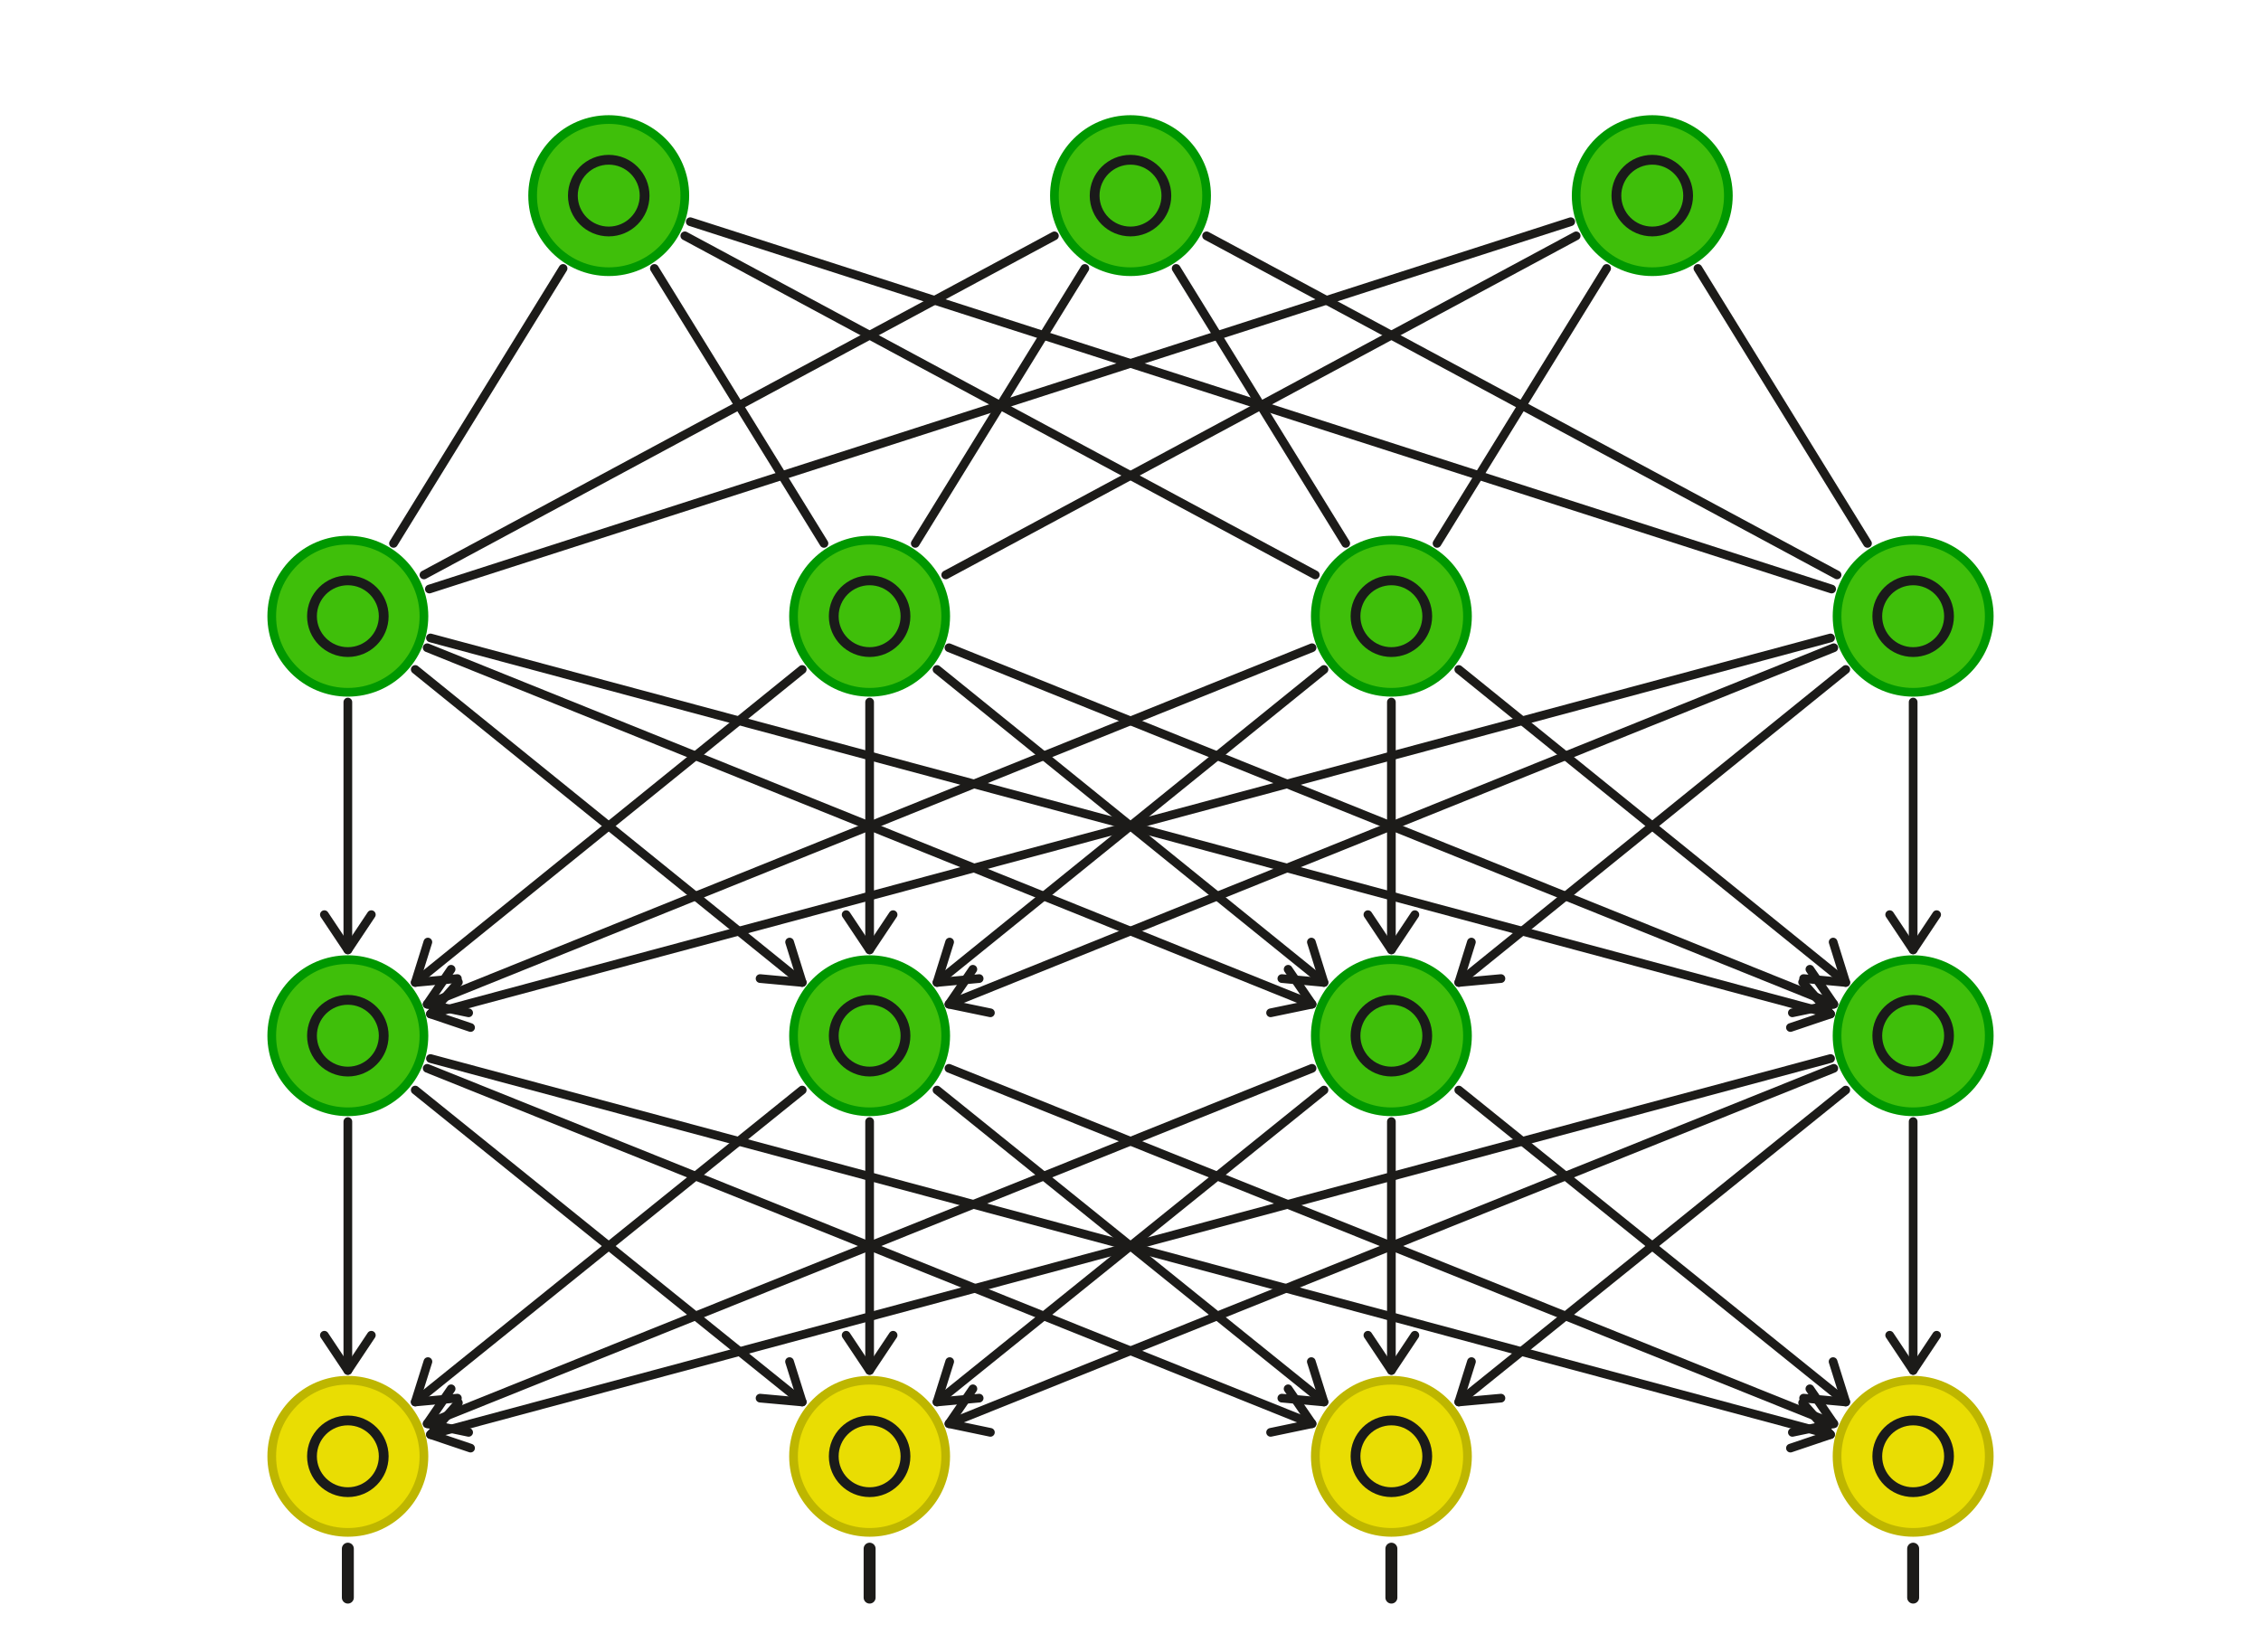
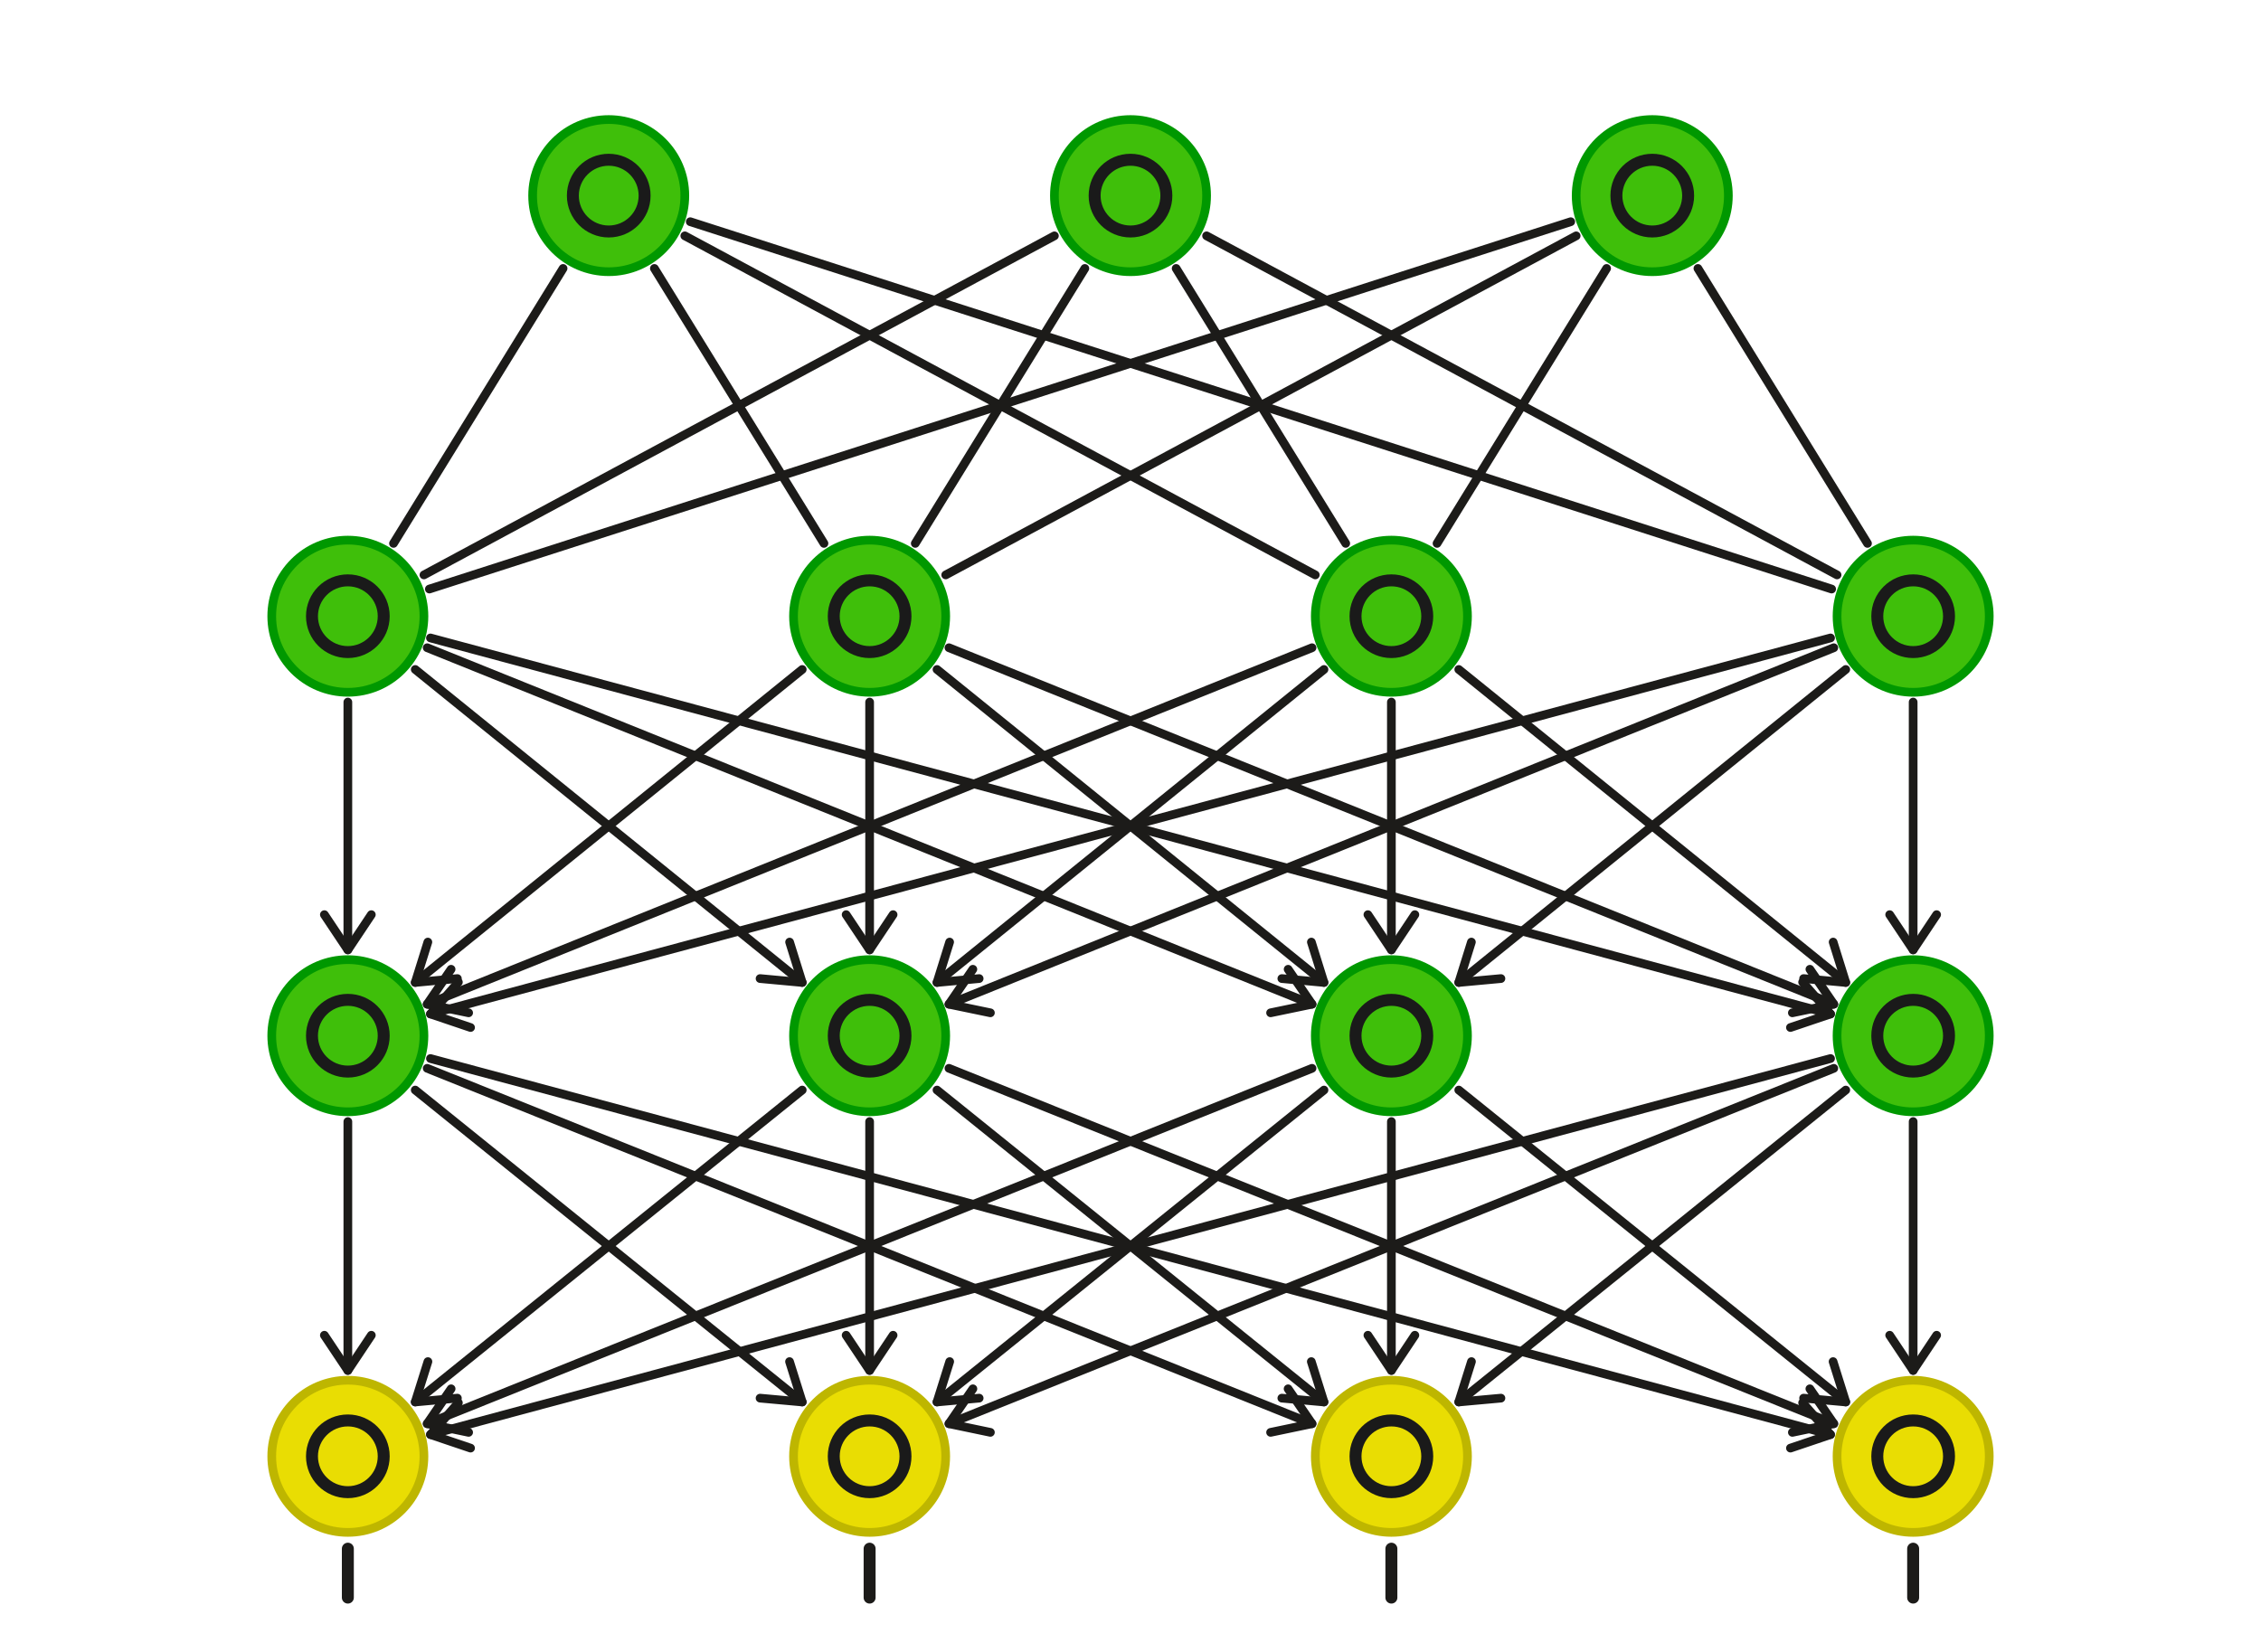
<svg xmlns="http://www.w3.org/2000/svg" viewBox="0 0 208 152" width="416" height="304" role="img">
  <defs>
    <marker id="arr-dbn" viewBox="0 0 10 10" refX="8" refY="5" markerUnits="userSpaceOnUse" markerWidth="5.4" markerHeight="5.4" orient="auto-start-reverse">
      <path d="M2 1L8 5L2 9" fill="none" stroke="#1C1B19" stroke-width="1.481" stroke-linecap="round" stroke-linejoin="round" />
    </marker>
  </defs>
  <g fill="none" stroke="#1C1B19" stroke-width="0.8" stroke-linecap="round" stroke-linejoin="round">
    <line x1="36.2" y1="50" x2="51.8" y2="24.7" />
    <line x1="75.8" y1="50" x2="60.2" y2="24.7" />
    <line x1="121" y1="52.9" x2="63" y2="21.7" />
    <line x1="168.5" y1="54.2" x2="63.5" y2="20.4" />
    <line x1="39" y1="52.9" x2="97" y2="21.7" />
    <line x1="84.2" y1="50" x2="99.8" y2="24.7" />
    <line x1="123.8" y1="50" x2="108.2" y2="24.7" />
    <line x1="169" y1="52.9" x2="111" y2="21.7" />
    <line x1="39.5" y1="54.2" x2="144.5" y2="20.4" />
    <line x1="87" y1="52.9" x2="145" y2="21.7" />
    <line x1="132.2" y1="50" x2="147.8" y2="24.7" />
    <line x1="171.8" y1="50" x2="156.2" y2="24.7" />
  </g>
  <g fill="none" stroke="#1C1B19" stroke-width="0.8" stroke-linecap="round" stroke-linejoin="round">
    <line x1="32" y1="64.6" x2="32" y2="87.4" marker-end="url(#arr-dbn)" />
    <line x1="73.8" y1="61.6" x2="38.2" y2="90.4" marker-end="url(#arr-dbn)" />
    <line x1="120.7" y1="59.6" x2="39.3" y2="92.4" marker-end="url(#arr-dbn)" />
    <line x1="168.4" y1="58.7" x2="39.6" y2="93.3" marker-end="url(#arr-dbn)" />
    <line x1="38.2" y1="61.6" x2="73.8" y2="90.4" marker-end="url(#arr-dbn)" />
    <line x1="80" y1="64.6" x2="80" y2="87.4" marker-end="url(#arr-dbn)" />
    <line x1="121.8" y1="61.6" x2="86.2" y2="90.4" marker-end="url(#arr-dbn)" />
    <line x1="168.7" y1="59.6" x2="87.3" y2="92.4" marker-end="url(#arr-dbn)" />
    <line x1="39.3" y1="59.6" x2="120.7" y2="92.4" marker-end="url(#arr-dbn)" />
    <line x1="86.2" y1="61.6" x2="121.8" y2="90.4" marker-end="url(#arr-dbn)" />
    <line x1="128" y1="64.6" x2="128" y2="87.4" marker-end="url(#arr-dbn)" />
    <line x1="169.8" y1="61.6" x2="134.2" y2="90.4" marker-end="url(#arr-dbn)" />
    <line x1="39.6" y1="58.7" x2="168.4" y2="93.3" marker-end="url(#arr-dbn)" />
    <line x1="87.3" y1="59.6" x2="168.7" y2="92.4" marker-end="url(#arr-dbn)" />
    <line x1="134.2" y1="61.6" x2="169.8" y2="90.4" marker-end="url(#arr-dbn)" />
    <line x1="176" y1="64.6" x2="176" y2="87.4" marker-end="url(#arr-dbn)" />
    <line x1="32" y1="103.2" x2="32" y2="126.1" marker-end="url(#arr-dbn)" />
    <line x1="73.8" y1="100.3" x2="38.2" y2="129" marker-end="url(#arr-dbn)" />
    <line x1="120.7" y1="98.3" x2="39.3" y2="131" marker-end="url(#arr-dbn)" />
    <line x1="168.4" y1="97.4" x2="39.6" y2="132" marker-end="url(#arr-dbn)" />
    <line x1="38.2" y1="100.3" x2="73.8" y2="129" marker-end="url(#arr-dbn)" />
    <line x1="80" y1="103.2" x2="80" y2="126.1" marker-end="url(#arr-dbn)" />
    <line x1="121.8" y1="100.3" x2="86.2" y2="129" marker-end="url(#arr-dbn)" />
    <line x1="168.7" y1="98.3" x2="87.3" y2="131" marker-end="url(#arr-dbn)" />
    <line x1="39.3" y1="98.3" x2="120.7" y2="131" marker-end="url(#arr-dbn)" />
    <line x1="86.2" y1="100.3" x2="121.8" y2="129" marker-end="url(#arr-dbn)" />
    <line x1="128" y1="103.2" x2="128" y2="126.1" marker-end="url(#arr-dbn)" />
    <line x1="169.8" y1="100.3" x2="134.2" y2="129" marker-end="url(#arr-dbn)" />
    <line x1="39.6" y1="97.4" x2="168.4" y2="132" marker-end="url(#arr-dbn)" />
    <line x1="87.3" y1="98.3" x2="168.7" y2="131" marker-end="url(#arr-dbn)" />
    <line x1="134.2" y1="100.3" x2="169.8" y2="129" marker-end="url(#arr-dbn)" />
    <line x1="176" y1="103.2" x2="176" y2="126.1" marker-end="url(#arr-dbn)" />
  </g>
  <circle cx="32" cy="134" r="7" fill="#E9DD03" stroke="#BEB600" stroke-width="0.8" />
-   <g fill="none" stroke="#1A1A1A" stroke-width="0.9" stroke-linejoin="round">
+   <g fill="none" stroke="#1A1A1A" stroke-width="1.1" stroke-linejoin="round">
    <circle cx="32" cy="134" r="3.3" />
  </g>
  <g stroke="#1C1B19" stroke-width="1.1" stroke-linecap="round">
    <line x1="32" y1="142.5" x2="32" y2="147" />
  </g>
  <circle cx="80" cy="134" r="7" fill="#E9DD03" stroke="#BEB600" stroke-width="0.8" />
-   <g fill="none" stroke="#1A1A1A" stroke-width="0.9" stroke-linejoin="round">
+   <g fill="none" stroke="#1A1A1A" stroke-width="1.1" stroke-linejoin="round">
    <circle cx="80" cy="134" r="3.3" />
  </g>
  <g stroke="#1C1B19" stroke-width="1.1" stroke-linecap="round">
    <line x1="80" y1="142.5" x2="80" y2="147" />
  </g>
  <circle cx="128" cy="134" r="7" fill="#E9DD03" stroke="#BEB600" stroke-width="0.8" />
-   <g fill="none" stroke="#1A1A1A" stroke-width="0.9" stroke-linejoin="round">
+   <g fill="none" stroke="#1A1A1A" stroke-width="1.1" stroke-linejoin="round">
    <circle cx="128" cy="134" r="3.3" />
  </g>
  <g stroke="#1C1B19" stroke-width="1.1" stroke-linecap="round">
    <line x1="128" y1="142.5" x2="128" y2="147" />
  </g>
  <circle cx="176" cy="134" r="7" fill="#E9DD03" stroke="#BEB600" stroke-width="0.8" />
-   <g fill="none" stroke="#1A1A1A" stroke-width="0.9" stroke-linejoin="round">
+   <g fill="none" stroke="#1A1A1A" stroke-width="1.1" stroke-linejoin="round">
    <circle cx="176" cy="134" r="3.3" />
  </g>
  <g stroke="#1C1B19" stroke-width="1.1" stroke-linecap="round">
    <line x1="176" y1="142.5" x2="176" y2="147" />
  </g>
  <circle cx="32" cy="95.3" r="7" fill="#3FBF0A" stroke="#009800" stroke-width="0.8" />
-   <g fill="none" stroke="#1A1A1A" stroke-width="0.9" stroke-linejoin="round">
+   <g fill="none" stroke="#1A1A1A" stroke-width="1.1" stroke-linejoin="round">
    <circle cx="32" cy="95.3" r="3.3" />
  </g>
  <circle cx="80" cy="95.3" r="7" fill="#3FBF0A" stroke="#009800" stroke-width="0.8" />
-   <g fill="none" stroke="#1A1A1A" stroke-width="0.9" stroke-linejoin="round">
+   <g fill="none" stroke="#1A1A1A" stroke-width="1.1" stroke-linejoin="round">
    <circle cx="80" cy="95.3" r="3.3" />
  </g>
  <circle cx="128" cy="95.3" r="7" fill="#3FBF0A" stroke="#009800" stroke-width="0.8" />
-   <g fill="none" stroke="#1A1A1A" stroke-width="0.9" stroke-linejoin="round">
+   <g fill="none" stroke="#1A1A1A" stroke-width="1.1" stroke-linejoin="round">
    <circle cx="128" cy="95.3" r="3.3" />
  </g>
  <circle cx="176" cy="95.3" r="7" fill="#3FBF0A" stroke="#009800" stroke-width="0.8" />
-   <g fill="none" stroke="#1A1A1A" stroke-width="0.9" stroke-linejoin="round">
+   <g fill="none" stroke="#1A1A1A" stroke-width="1.1" stroke-linejoin="round">
    <circle cx="176" cy="95.3" r="3.3" />
  </g>
  <circle cx="32" cy="56.7" r="7" fill="#3FBF0A" stroke="#009800" stroke-width="0.8" />
-   <g fill="none" stroke="#1A1A1A" stroke-width="0.9" stroke-linejoin="round">
+   <g fill="none" stroke="#1A1A1A" stroke-width="1.1" stroke-linejoin="round">
    <circle cx="32" cy="56.7" r="3.3" />
  </g>
  <circle cx="80" cy="56.7" r="7" fill="#3FBF0A" stroke="#009800" stroke-width="0.8" />
-   <g fill="none" stroke="#1A1A1A" stroke-width="0.9" stroke-linejoin="round">
+   <g fill="none" stroke="#1A1A1A" stroke-width="1.1" stroke-linejoin="round">
    <circle cx="80" cy="56.7" r="3.3" />
  </g>
  <circle cx="128" cy="56.7" r="7" fill="#3FBF0A" stroke="#009800" stroke-width="0.8" />
-   <g fill="none" stroke="#1A1A1A" stroke-width="0.9" stroke-linejoin="round">
+   <g fill="none" stroke="#1A1A1A" stroke-width="1.1" stroke-linejoin="round">
    <circle cx="128" cy="56.7" r="3.3" />
  </g>
  <circle cx="176" cy="56.7" r="7" fill="#3FBF0A" stroke="#009800" stroke-width="0.8" />
-   <g fill="none" stroke="#1A1A1A" stroke-width="0.9" stroke-linejoin="round">
+   <g fill="none" stroke="#1A1A1A" stroke-width="1.1" stroke-linejoin="round">
    <circle cx="176" cy="56.7" r="3.3" />
  </g>
  <circle cx="56" cy="18" r="7" fill="#3FBF0A" stroke="#009800" stroke-width="0.8" />
-   <g fill="none" stroke="#1A1A1A" stroke-width="0.9" stroke-linejoin="round">
+   <g fill="none" stroke="#1A1A1A" stroke-width="1.1" stroke-linejoin="round">
    <circle cx="56" cy="18" r="3.3" />
  </g>
  <circle cx="104" cy="18" r="7" fill="#3FBF0A" stroke="#009800" stroke-width="0.8" />
-   <g fill="none" stroke="#1A1A1A" stroke-width="0.9" stroke-linejoin="round">
+   <g fill="none" stroke="#1A1A1A" stroke-width="1.1" stroke-linejoin="round">
    <circle cx="104" cy="18" r="3.3" />
  </g>
  <circle cx="152" cy="18" r="7" fill="#3FBF0A" stroke="#009800" stroke-width="0.8" />
-   <g fill="none" stroke="#1A1A1A" stroke-width="0.9" stroke-linejoin="round">
+   <g fill="none" stroke="#1A1A1A" stroke-width="1.1" stroke-linejoin="round">
    <circle cx="152" cy="18" r="3.3" />
  </g>
</svg>
